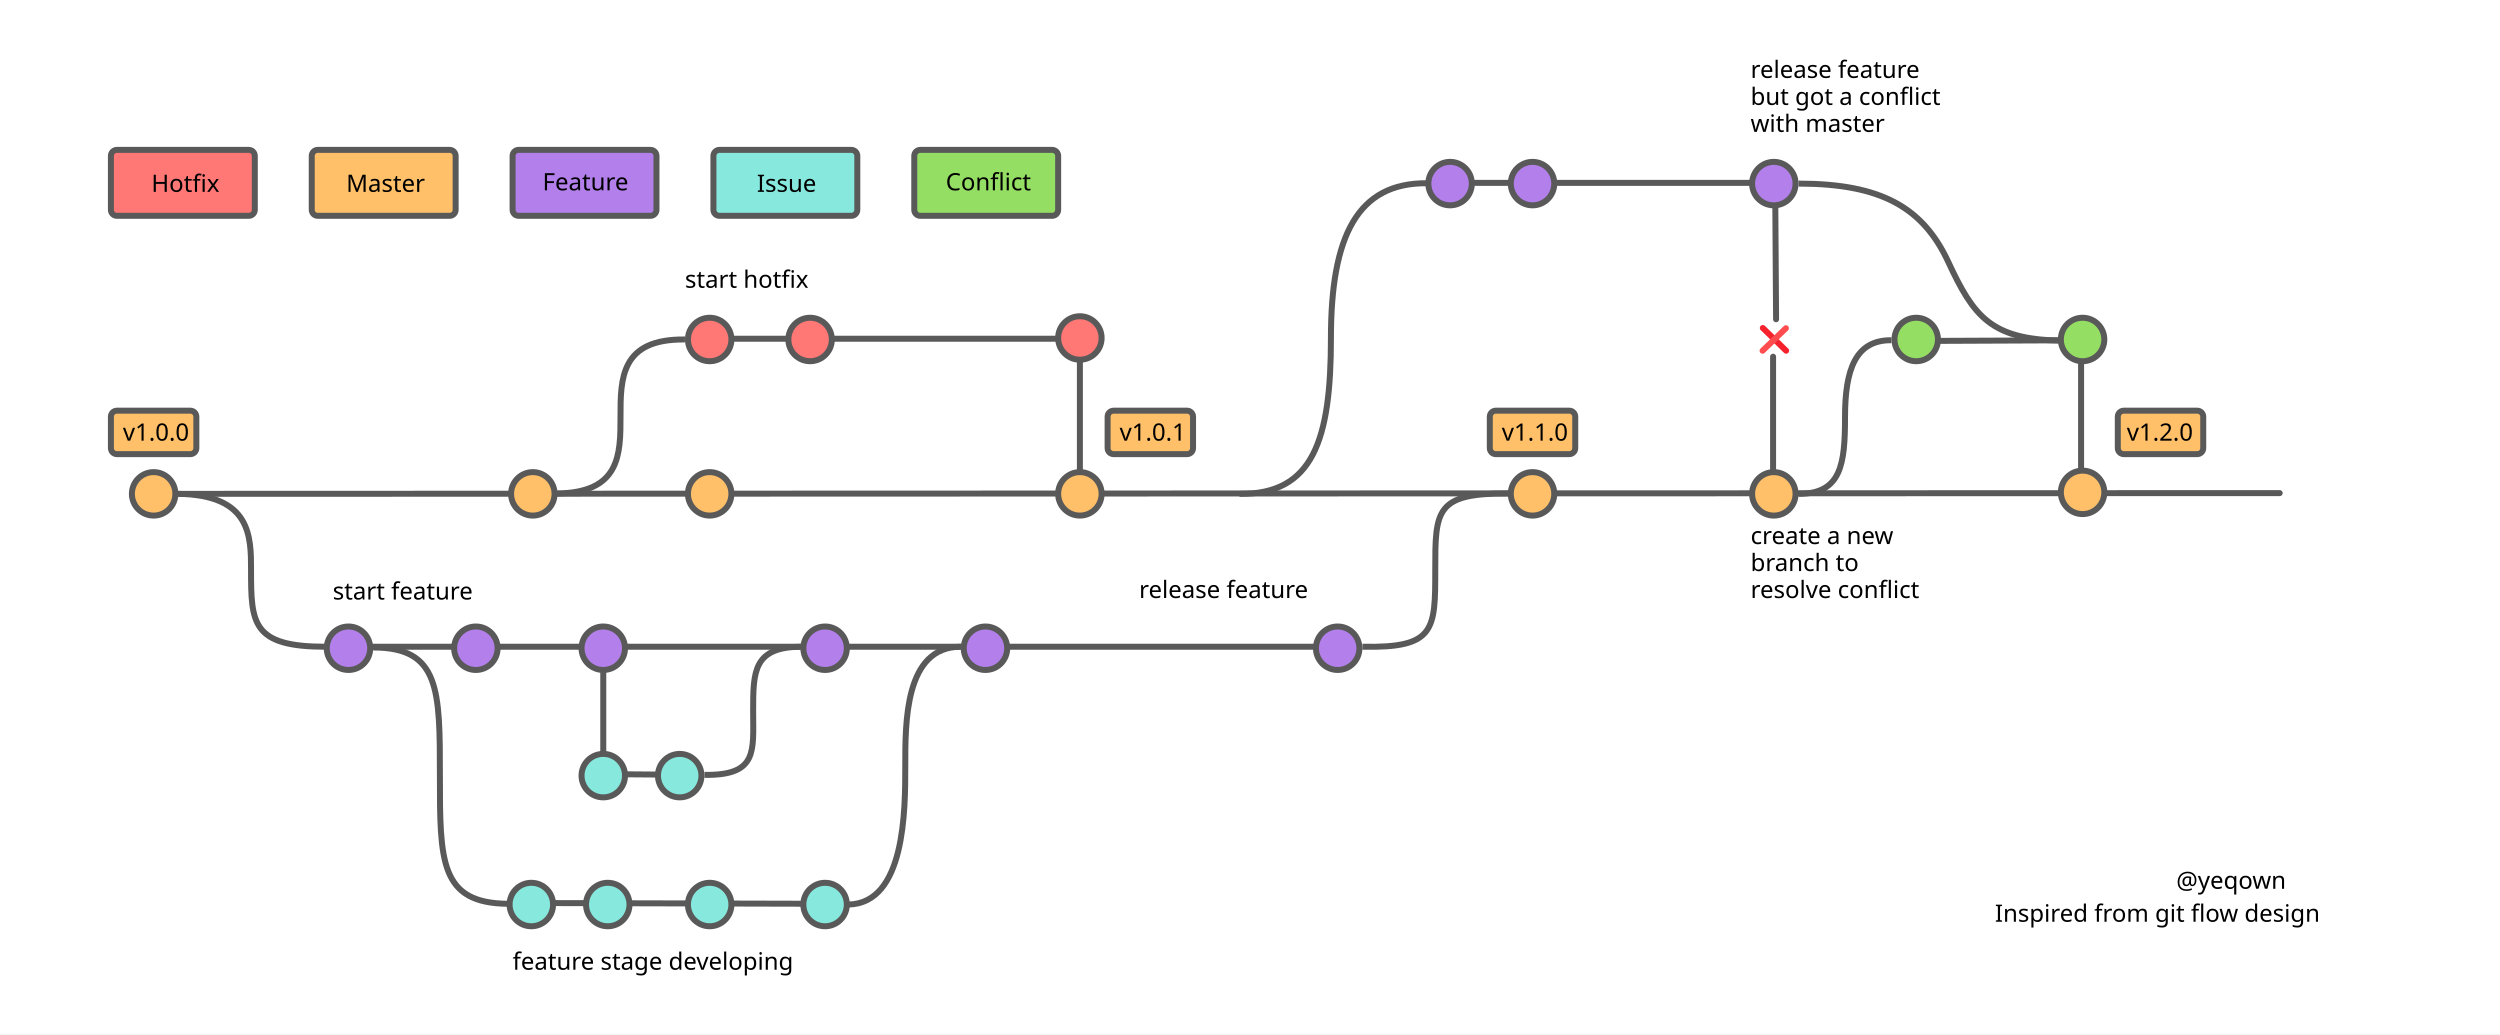
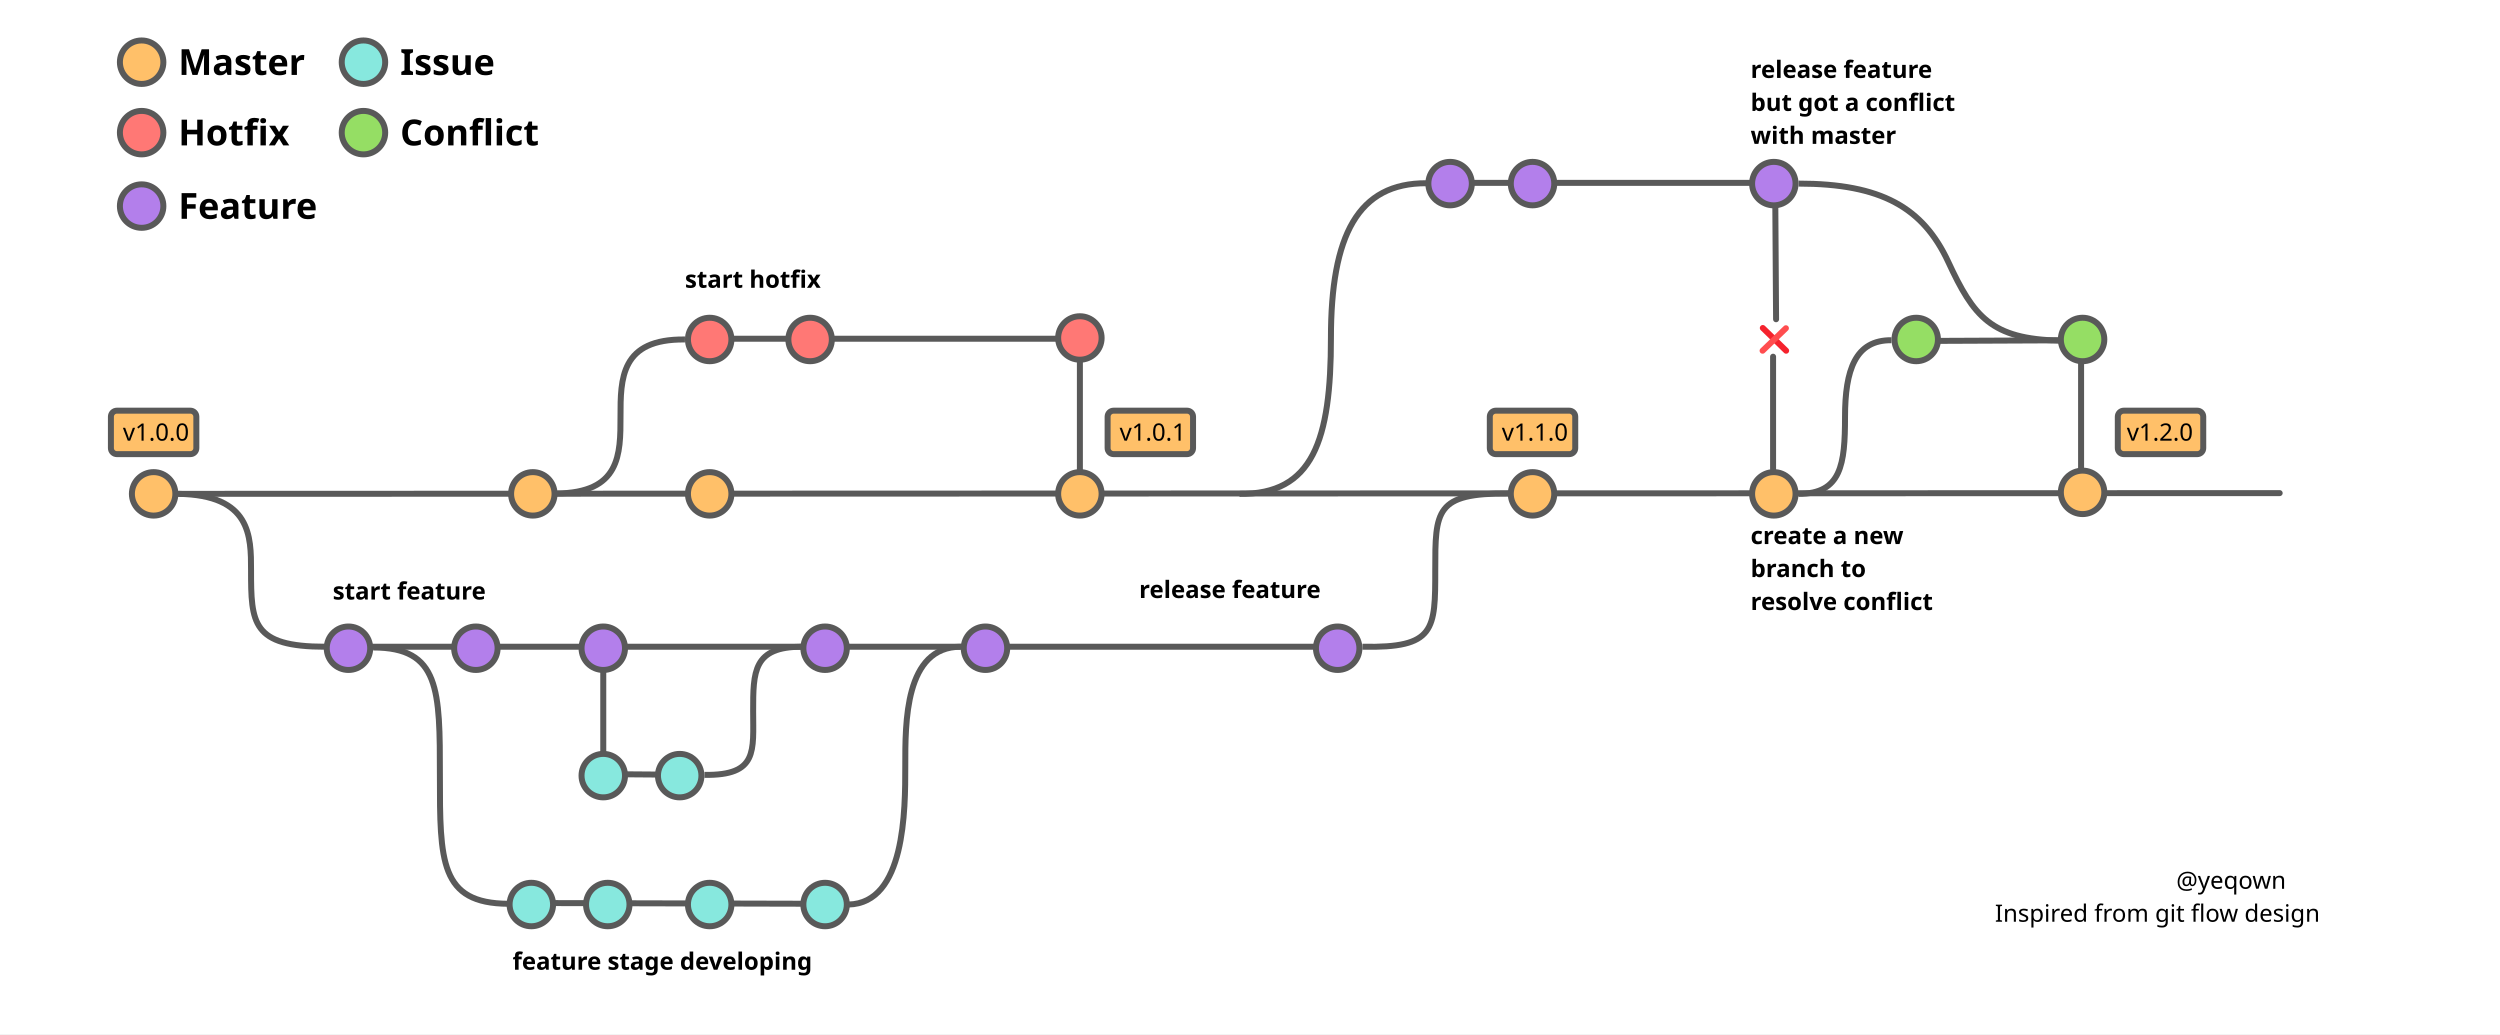
<svg xmlns="http://www.w3.org/2000/svg" width="1668px" height="690px" viewBox="0 0 1668 690" version="1.1">
  <g id="画板" stroke="none" stroke-width="1" fill="none" fill-rule="evenodd">
    <rect fill="#FFFFFF" x="0" y="0" width="1668" height="690" />
    <text id="@yeqown" font-family="PTMono-Regular, PT Mono" font-size="16" font-weight="normal" fill="#000000">
      <tspan x="1452" y="593">@yeqown</tspan>
    </text>
    <line x1="100.5" y1="329.5" x2="1521" y2="329" id="直线" stroke="#595959" stroke-width="4" stroke-linecap="round" stroke-linejoin="round" />
    <line x1="474" y1="226" x2="721" y2="226" id="直线备份-5" stroke="#595959" stroke-width="4" stroke-linecap="round" stroke-linejoin="round" />
    <line x1="232.5" y1="431.5" x2="892.5" y2="431.5" id="直线备份" stroke="#595959" stroke-width="4" stroke-linecap="round" stroke-linejoin="round" />
    <line x1="967" y1="122" x2="1184" y2="122" id="直线备份-4" stroke="#595959" stroke-width="4" stroke-linecap="round" stroke-linejoin="round" />
    <line x1="354.5" y1="602.5" x2="550" y2="603" id="直线备份-2" stroke="#595959" stroke-width="4" stroke-linecap="round" stroke-linejoin="round" />
    <line x1="402.5" y1="516.5" x2="467" y2="517" id="直线备份-3" stroke="#595959" stroke-width="4" stroke-linecap="round" stroke-linejoin="round" />
    <line x1="1278.5" y1="227.5" x2="1391" y2="227" id="直线备份-6" stroke="#595959" stroke-width="4" stroke-linecap="round" stroke-linejoin="round" />
    <circle id="椭圆形" stroke="#595959" stroke-width="4" fill="#FFC069" cx="102.5" cy="329.5" r="14.5" />
+     <circle id="椭圆形备份-6" stroke="#595959" stroke-width="4" fill="#FFC069" cx="94.5" cy="41.5" r="14.5" />
    <circle id="椭圆形备份-7" stroke="#595959" stroke-width="4" fill="#FFC069" cx="355.5" cy="329.5" r="14.5" />
    <circle id="椭圆形备份-21" stroke="#595959" stroke-width="4" fill="#FF7875" cx="473.5" cy="226.5" r="14.5" />
+     <circle id="椭圆形备份-28" stroke="#595959" stroke-width="4" fill="#FF7875" cx="94.5" cy="88.5" r="14.5" />
    <circle id="椭圆形备份-22" stroke="#595959" stroke-width="4" fill="#FF7875" cx="540.5" cy="226.5" r="14.5" />
    <circle id="椭圆形备份-23" stroke="#595959" stroke-width="4" fill="#FF7875" cx="720.5" cy="225.5" r="14.5" />
    <circle id="椭圆形备份-8" stroke="#595959" stroke-width="4" fill="#FFC069" cx="473.5" cy="329.5" r="14.5" />
    <circle id="椭圆形备份-9" stroke="#595959" stroke-width="4" fill="#FFC069" cx="720.5" cy="329.5" r="14.5" />
    <circle id="椭圆形备份-20" stroke="#595959" stroke-width="4" fill="#FFC069" cx="1022.5" cy="329.5" r="14.5" />
    <circle id="椭圆形备份-24" stroke="#595959" stroke-width="4" fill="#FFC069" cx="1183.5" cy="329.5" r="14.5" />
    <circle id="椭圆形备份-27" stroke="#595959" stroke-width="4" fill="#FFC069" cx="1389.5" cy="328.5" r="14.5" />
    <circle id="椭圆形备份-25" stroke="#595959" stroke-width="4" fill="#95DE64" cx="1278.5" cy="226.5" r="14.5" />
    <circle id="椭圆形备份-26" stroke="#595959" stroke-width="4" fill="#95DE64" cx="1389.5" cy="226.5" r="14.5" />
+     <circle id="椭圆形备份-31" stroke="#595959" stroke-width="4" fill="#95DE64" cx="242.5" cy="88.5" r="14.5" />
    <circle id="椭圆形备份" stroke="#595959" stroke-width="4" fill="#B37FEB" cx="232.5" cy="432.5" r="14.5" />
+     <circle id="椭圆形备份-29" stroke="#595959" stroke-width="4" fill="#B37FEB" cx="94.5" cy="137.5" r="14.5" />
    <circle id="椭圆形备份-3" stroke="#595959" stroke-width="4" fill="#B37FEB" cx="967.5" cy="122.5" r="14.5" />
    <circle id="椭圆形备份-4" stroke="#595959" stroke-width="4" fill="#B37FEB" cx="1022.5" cy="122.5" r="14.5" />
    <circle id="椭圆形备份-5" stroke="#595959" stroke-width="4" fill="#B37FEB" cx="1183.5" cy="122.5" r="14.5" />
    <circle id="椭圆形备份-13" stroke="#595959" stroke-width="4" fill="#B37FEB" cx="317.5" cy="432.5" r="14.5" />
    <circle id="椭圆形备份-14" stroke="#595959" stroke-width="4" fill="#B37FEB" cx="402.5" cy="432.5" r="14.5" />
    <circle id="椭圆形备份-15" stroke="#595959" stroke-width="4" fill="#B37FEB" cx="657.5" cy="432.5" r="14.5" />
    <circle id="椭圆形备份-19" stroke="#595959" stroke-width="4" fill="#B37FEB" cx="892.5" cy="432.5" r="14.5" />
    <circle id="椭圆形备份-18" stroke="#595959" stroke-width="4" fill="#B37FEB" cx="550.5" cy="432.5" r="14.5" />
    <circle id="椭圆形备份-2" stroke="#595959" stroke-width="4" fill="#87E8DE" cx="354.5" cy="603.5" r="14.5" />
    <circle id="椭圆形备份-16" stroke="#595959" stroke-width="4" fill="#87E8DE" cx="402.5" cy="517.5" r="14.5" />
+     <circle id="椭圆形备份-30" stroke="#595959" stroke-width="4" fill="#87E8DE" cx="242.5" cy="41.5" r="14.5" />
    <circle id="椭圆形备份-10" stroke="#595959" stroke-width="4" fill="#87E8DE" cx="405.5" cy="603.5" r="14.5" />
    <circle id="椭圆形备份-17" stroke="#595959" stroke-width="4" fill="#87E8DE" cx="453.5" cy="517.5" r="14.5" />
    <circle id="椭圆形备份-11" stroke="#595959" stroke-width="4" fill="#87E8DE" cx="473.5" cy="603.5" r="14.5" />
    <circle id="椭圆形备份-12" stroke="#595959" stroke-width="4" fill="#87E8DE" cx="550.5" cy="603.5" r="14.5" />
-     <g id="master" transform="translate(206, 98)">
-       <rect id="矩形" stroke="#595959" stroke-width="4" fill="#FFC069" x="2" y="2" width="96" height="44" rx="4" />
-       <text id="Master" font-family="Chalkboard" font-size="16" font-weight="normal" fill="#000000">
-         <tspan x="25" y="30">Master</tspan>
-       </text>
-     </g>
    <g id="master备份-4" transform="translate(72, 272)">
      <rect id="矩形" stroke="#595959" stroke-width="4" fill="#FFC069" x="2" y="2" width="57" height="29" rx="4" />
      <text id="v1.0.0" font-family="Chalkboard" font-size="16" font-weight="normal" fill="#000000">
        <tspan x="10" y="22">v1.0.0</tspan>
      </text>
    </g>
    <g id="master备份-5" transform="translate(992, 272)">
      <rect id="矩形" stroke="#595959" stroke-width="4" fill="#FFC069" x="2" y="2" width="57" height="29" rx="4" />
      <text id="v1.1.0" font-family="Chalkboard" font-size="16" font-weight="normal" fill="#000000">
        <tspan x="10" y="22">v1.1.0</tspan>
      </text>
    </g>
    <g id="master备份-8" transform="translate(1411, 272)">
      <rect id="矩形" stroke="#595959" stroke-width="4" fill="#FFC069" x="2" y="2" width="57" height="29" rx="4" />
      <text id="v1.2.0" font-family="Chalkboard" font-size="16" font-weight="normal" fill="#000000">
        <tspan x="8" y="22">v1.2.0</tspan>
      </text>
    </g>
    <g id="master备份-7" transform="translate(737, 272)">
      <rect id="矩形" stroke="#595959" stroke-width="4" fill="#FFC069" x="2" y="2" width="57" height="29" rx="4" />
      <text id="v1.0.1" font-family="Chalkboard" font-size="16" font-weight="normal" fill="#000000">
        <tspan x="10" y="22">v1.0.1</tspan>
      </text>
    </g>
-     <g id="master备份" transform="translate(340, 98)">
-       <rect id="矩形" stroke="#595959" stroke-width="4" fill="#B37FEB" x="2" y="2" width="96" height="44" rx="4" />
-       <text id="Feature" font-family="Chalkboard" font-size="16" font-weight="normal" fill="#000000">
-         <tspan x="22" y="29">Feature</tspan>
-       </text>
-     </g>
-     <g id="master备份-2" transform="translate(474, 98)">
-       <rect id="矩形" stroke="#595959" stroke-width="4" fill="#87E8DE" x="2" y="2" width="96" height="44" rx="4" />
-       <text id="Issue" font-family="Chalkboard" font-size="16" font-weight="normal" fill="#000000">
-         <tspan x="31" y="30">Issue</tspan>
-       </text>
-     </g>
-     <g id="master备份-3" transform="translate(608, 98)">
-       <rect id="矩形" stroke="#595959" stroke-width="4" fill="#95DE64" x="2" y="2" width="96" height="44" rx="4" />
-       <text id="Conflict" font-family="Chalkboard" font-size="16" font-weight="normal" fill="#000000">
-         <tspan x="23" y="29">Conflict</tspan>
-       </text>
-     </g>
-     <g id="master备份-6" transform="translate(72, 98)">
-       <rect id="矩形" stroke="#595959" stroke-width="4" fill="#FF7875" x="2" y="2" width="96" height="44" rx="4" />
-       <text id="Hotfix" font-family="Chalkboard" font-size="16" font-weight="normal" fill="#000000">
-         <tspan x="29" y="30">Hotfix</tspan>
-       </text>
-     </g>
    <path d="M249,432 C293.5,432 293.5,460.361 293.5,517.5 C293.5,574.639 293.5,602.75 339.107,603" id="路径" stroke="#595959" stroke-width="4" />
    <path d="M119,329.5 C167.5,330.275 167.5,357.734 167.5,380.5 C167.5,415.7 168.034,431.5 217.068,431.5" id="路径-2" stroke="#595959" stroke-width="4" />
    <text id="Inspired-from-git-fl" font-family="PTMono-Regular, PT Mono" font-size="16" font-weight="normal" fill="#000000">
      <tspan x="1331" y="615">Inspired from git flow design</tspan>
    </text>
    <path d="M566.121,603.5 C604,602.665 604,540.524 604,511.273 C604,482.022 603.56,431.5 641,431.5" id="路径-3" stroke="#595959" stroke-width="4" />
    <line x1="402.5" y1="447.5" x2="402.5" y2="501.5" id="直线-2" stroke="#595959" stroke-width="4" stroke-linecap="square" />
    <path d="M470,517 C505.806,517.5 502.5,501 502.5,474.5 C502.5,448 502.5,431.501 535,431.501" id="路径-4" stroke="#595959" stroke-width="4" />
    <path d="M909,431.5 C957.601,432.5 957.601,420.246 957.601,380.375 C957.601,340.504 957.601,329 1006.201,329.25" id="路径-5" stroke="#595959" stroke-width="4" />
    <path d="M371,329.25 C414,329 414,303.119 414,277.872 C414,252.625 414,226 457,226.5" id="路径-6" stroke="#595959" stroke-width="4" />
    <line x1="720.5" y1="241.5" x2="720.5" y2="312.5" id="直线-3" stroke="#595959" stroke-width="4" stroke-linecap="square" />
    <path d="M951.854,122.249 C905.907,122 888,157.104 888,225.5 C888,293.896 876,330 827,329.5" id="路径-7" stroke="#595959" stroke-width="4" />
    <line x1="1184.5" y1="138.5" x2="1185" y2="213" id="直线-4" stroke="#595959" stroke-width="4" stroke-linecap="round" />
    <line x1="1183" y1="238" x2="1183" y2="313" id="直线-4" stroke="#595959" stroke-width="4" stroke-linecap="round" />
    <g id="编组" transform="translate(1175.86, 218.846)" stroke-linecap="round" stroke-width="4">
      <line x1="0.144" y1="0.154" x2="15.994" y2="15" id="直线-5" stroke="#F5222D" stroke-linejoin="round" transform="translate(8.069219, 7.576989) rotate(1.123303) translate(-8.069219, -7.576989) " />
      <line x1="15.696" y1="0.154" x2="0.14" y2="15.154" id="直线-6" stroke="#FF4D4F" fill="#FF4D4F" />
    </g>
    <path d="M1200,329.505 C1228.574,329.505 1231,309.764 1231,278.251 C1231,246.738 1237.881,226.75 1262,227" id="路径-8" stroke="#595959" stroke-width="4" />
    <path d="M1200,122.5 C1255.196,122.5 1283.058,138.5 1299.945,174.869 C1316.832,211.239 1328.412,226.25 1374.316,227.25" id="路径-9" stroke="#595959" stroke-width="4" />
    <line x1="1388.5" y1="242.5" x2="1388.5" y2="312.5" id="直线-7" stroke="#595959" stroke-width="4" stroke-linecap="square" />
-     <text id="start-feature" font-family="PTMono-Regular, PT Mono" font-size="16" font-weight="normal" fill="#000000">
+     <text id="start-feature" font-family="HanziPenSC-W5, HanziPen SC" font-size="16" font-weight="bold" fill="#000000">
      <tspan x="222" y="400">start feature</tspan>
    </text>
-     <text id="start-hotfix" font-family="PTMono-Regular, PT Mono" font-size="16" font-weight="normal" fill="#000000">
+     <text id="start-hotfix" font-family="HanziPenSC-W5, HanziPen SC" font-size="16" font-weight="bold" fill="#000000">
      <tspan x="457" y="192">start hotfix</tspan>
    </text>
-     <text id="release-feature" font-family="PTMono-Regular, PT Mono" font-size="16" font-weight="normal" fill="#000000">
+     <text id="release-feature" font-family="HanziPenSC-W5, HanziPen SC" font-size="16" font-weight="bold" fill="#000000">
      <tspan x="760" y="399">release feature</tspan>
    </text>
-     <text id="release-feature-but" font-family="PTMono-Regular, PT Mono" font-size="16" font-weight="normal" fill="#000000">
+     <text id="release-feature-but" font-family="HanziPenSC-W5, HanziPen SC" font-size="16" font-weight="bold" fill="#000000">
      <tspan x="1168" y="52">release feature</tspan>
-       <tspan x="1168" y="70">but got a conflict</tspan>
-       <tspan x="1168" y="88">with master</tspan>
+       <tspan x="1168" y="74">but got a conflict</tspan>
+       <tspan x="1168" y="96">with master</tspan>
    </text>
-     <text id="create-a-new-branch" font-family="PTMono-Regular, PT Mono" font-size="16" font-weight="normal" fill="#000000">
+     <text id="create-a-new-branch" font-family="HanziPenSC-W5, HanziPen SC" font-size="16" font-weight="bold" fill="#000000">
      <tspan x="1168" y="363">create a new </tspan>
-       <tspan x="1168" y="381">branch to </tspan>
-       <tspan x="1168" y="399">resolve conflict</tspan>
+       <tspan x="1168" y="385">branch to </tspan>
+       <tspan x="1168" y="407">resolve conflict</tspan>
    </text>
-     <text id="feature-stage-develo" font-family="PTMono-Regular, PT Mono" font-size="16" font-weight="normal" fill="#000000">
+     <text id="feature-stage-develo" font-family="HanziPenSC-W5, HanziPen SC" font-size="16" font-weight="bold" fill="#000000">
      <tspan x="342" y="647">feature stage developing</tspan>
+     </text>
+     <text id="Hotfix" font-family="HanziPenSC-W5, HanziPen SC" font-size="24" font-weight="bold" fill="#000000">
+       <tspan x="119" y="97">Hotfix</tspan>
+     </text>
+     <text id="Master" font-family="HanziPenSC-W5, HanziPen SC" font-size="24" font-weight="bold" fill="#000000">
+       <tspan x="119" y="50">Master</tspan>
+     </text>
+     <text id="Feature" font-family="HanziPenSC-W5, HanziPen SC" font-size="24" font-weight="bold" fill="#000000">
+       <tspan x="119" y="146">Feature</tspan>
+     </text>
+     <text id="Issue" font-family="HanziPenSC-W5, HanziPen SC" font-size="24" font-weight="bold" fill="#000000">
+       <tspan x="267" y="50">Issue</tspan>
+     </text>
+     <text id="Conflict" font-family="HanziPenSC-W5, HanziPen SC" font-size="24" font-weight="bold" fill="#000000">
+       <tspan x="267" y="97">Conflict</tspan>
    </text>
  </g>
</svg>
